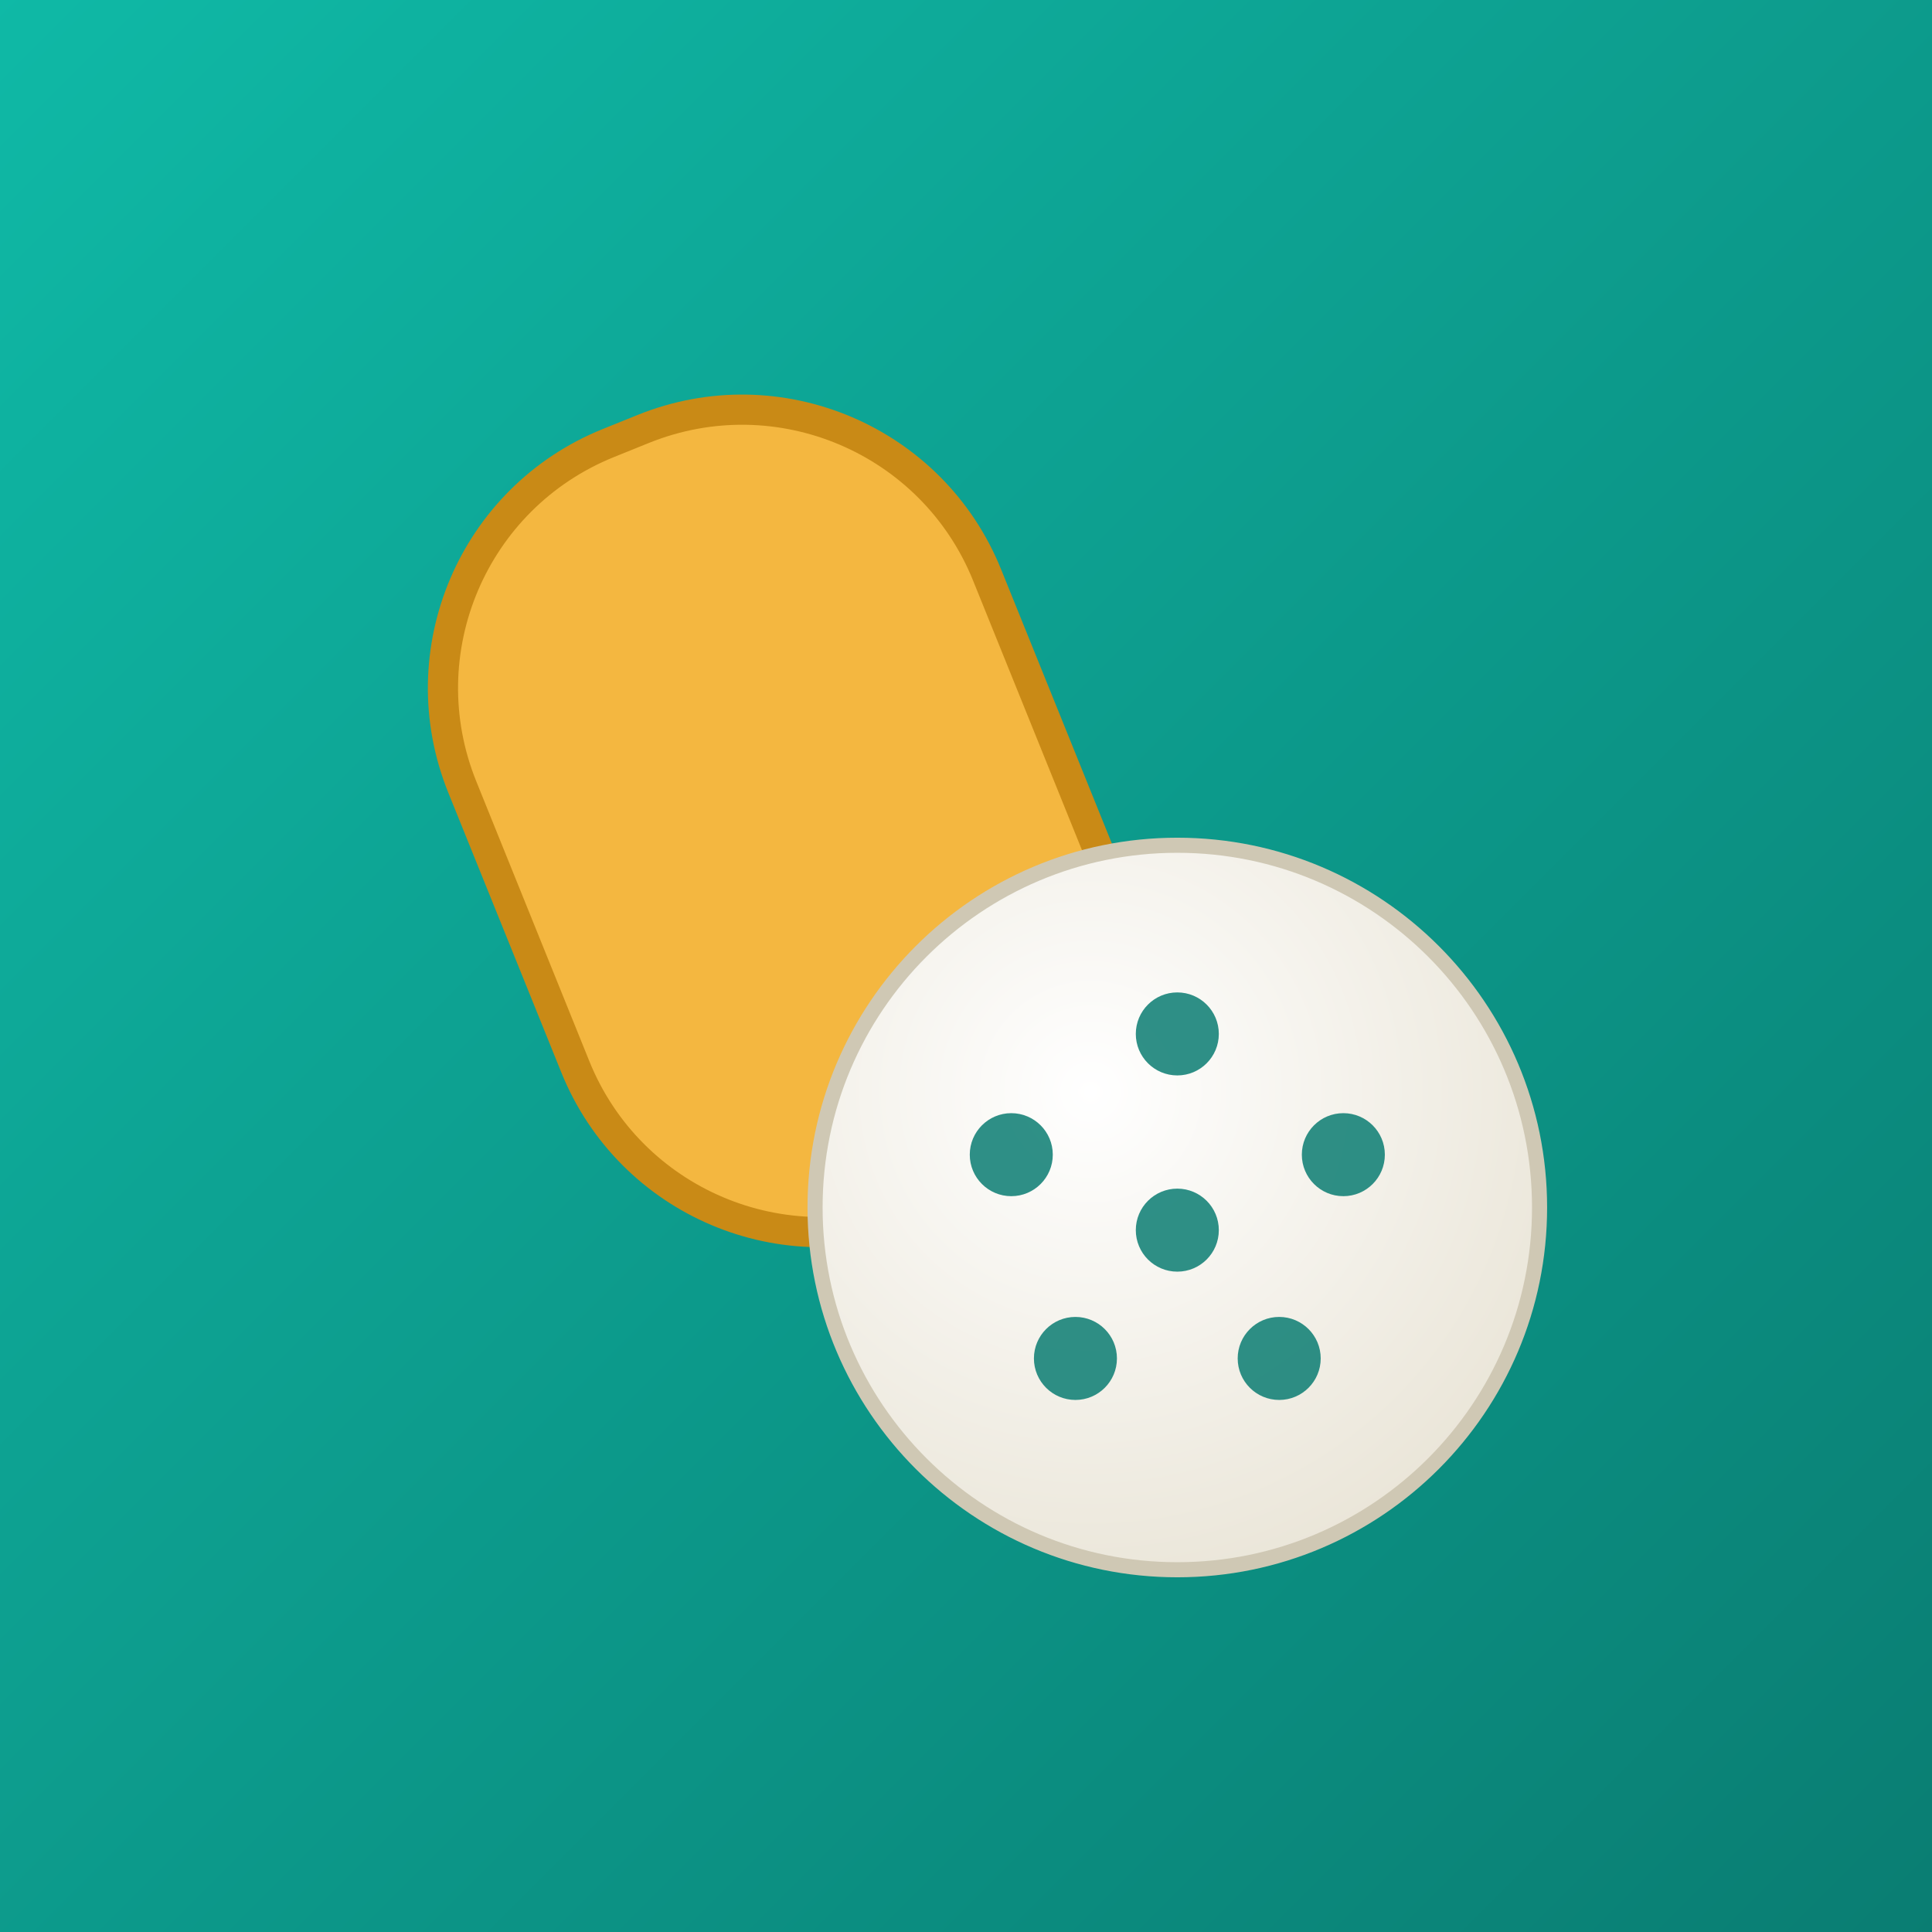
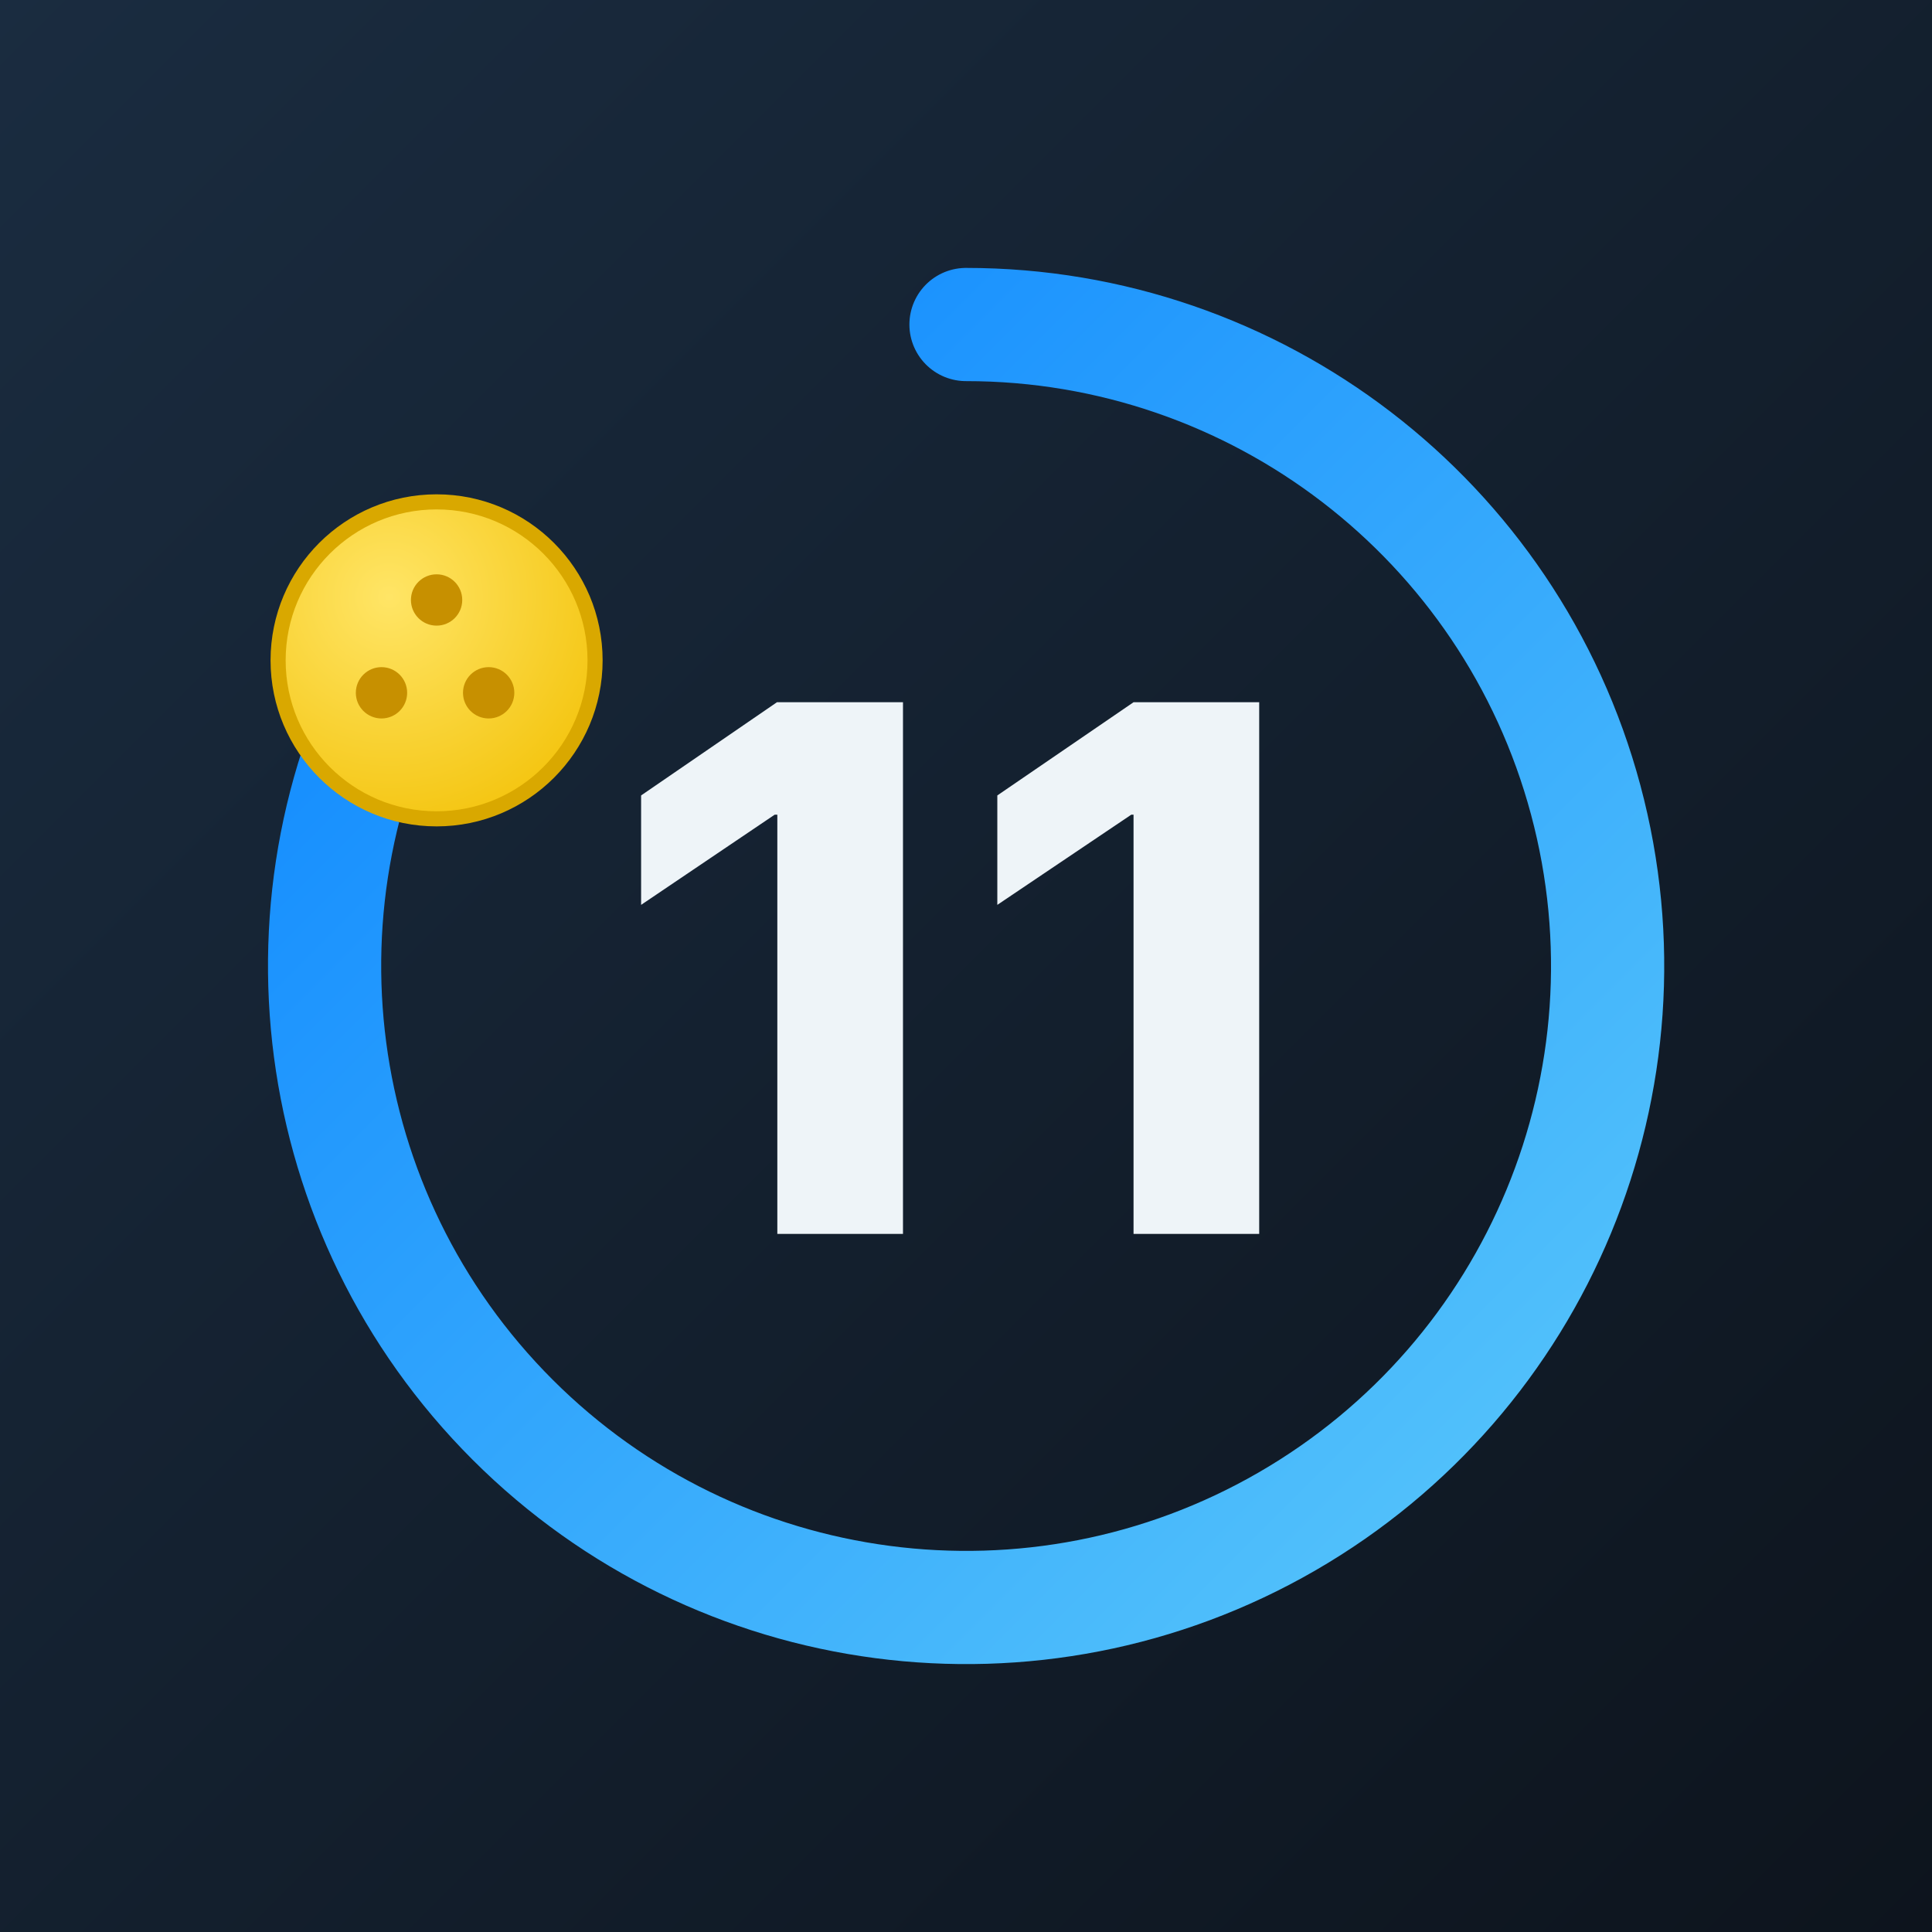
<svg xmlns="http://www.w3.org/2000/svg" viewBox="0 0 512 512" role="img" aria-label="Pickleball Score Keeper">
  <defs>
    <linearGradient id="bg" x1="0" y1="0" x2="1" y2="1">
-       <stop offset="0" stop-color="#0fb9a6" />
-       <stop offset="1" stop-color="#0a7d72" />
+       <stop offset="0" stop-color="#1a2c40" />
+       <stop offset="1" stop-color="#0d141d" />
    </linearGradient>
-     <radialGradient id="ball" cx="0.38" cy="0.34" r="0.75">
-       <stop offset="0" stop-color="#ffffff" />
-       <stop offset="1" stop-color="#e9e4d6" />
+     <linearGradient id="ring" x1="0" y1="0" x2="1" y2="1">
+       <stop offset="0" stop-color="#0a84ff" />
+       <stop offset="1" stop-color="#5ac8fa" />
+     </linearGradient>
+     <radialGradient id="ball" cx="0.35" cy="0.3" r="0.9">
+       <stop offset="0" stop-color="#ffe566" />
+       <stop offset="1" stop-color="#f2bf00" />
    </radialGradient>
  </defs>
  <rect width="512" height="512" fill="url(#bg)" />
-   <g transform="rotate(-22 256 256)">
-     <rect x="150" y="92" width="150" height="220" rx="70" fill="#f4b740" />
-     <rect x="150" y="92" width="150" height="220" rx="70" fill="none" stroke="#c98a16" stroke-width="8" />
-     <rect x="205" y="300" width="40" height="92" rx="16" fill="#c98a16" />
+   <path d="M 256 86 A 170 170 0 1 1 108.8 171" fill="none" stroke="url(#ring)" stroke-width="30" stroke-linecap="round" />
+   <g fill="#eef4f8">
+     <path d="M206.0 327.0V215.9H205.3L169.9 239.8V210.8L205.9 186.1H239.3V327.0Z" />
+     <path d="M300.4 327.0V215.9H299.8L264.3 239.8V210.8L300.4 186.1H333.7V327.0Z" />
  </g>
-   <g transform="translate(312 320)">
-     <circle r="96" fill="url(#ball)" stroke="#cfc8b4" stroke-width="4" />
-     <g fill="#0a7d72" opacity="0.85">
-       <circle cx="0" cy="-46" r="11" />
-       <circle cx="44" cy="-14" r="11" />
-       <circle cx="27" cy="40" r="11" />
-       <circle cx="-27" cy="40" r="11" />
-       <circle cx="-44" cy="-14" r="11" />
-       <circle cx="0" cy="6" r="11" />
-     </g>
+   <circle cx="115.7" cy="175" r="42" fill="url(#ball)" stroke="#d9a800" stroke-width="4" />
+   <g fill="#c79000">
+     <circle cx="115.7" cy="159" r="6.8" />
+     <circle cx="129.5" cy="183.6" r="6.8" />
+     <circle cx="101.1" cy="183.6" r="6.8" />
  </g>
</svg>
